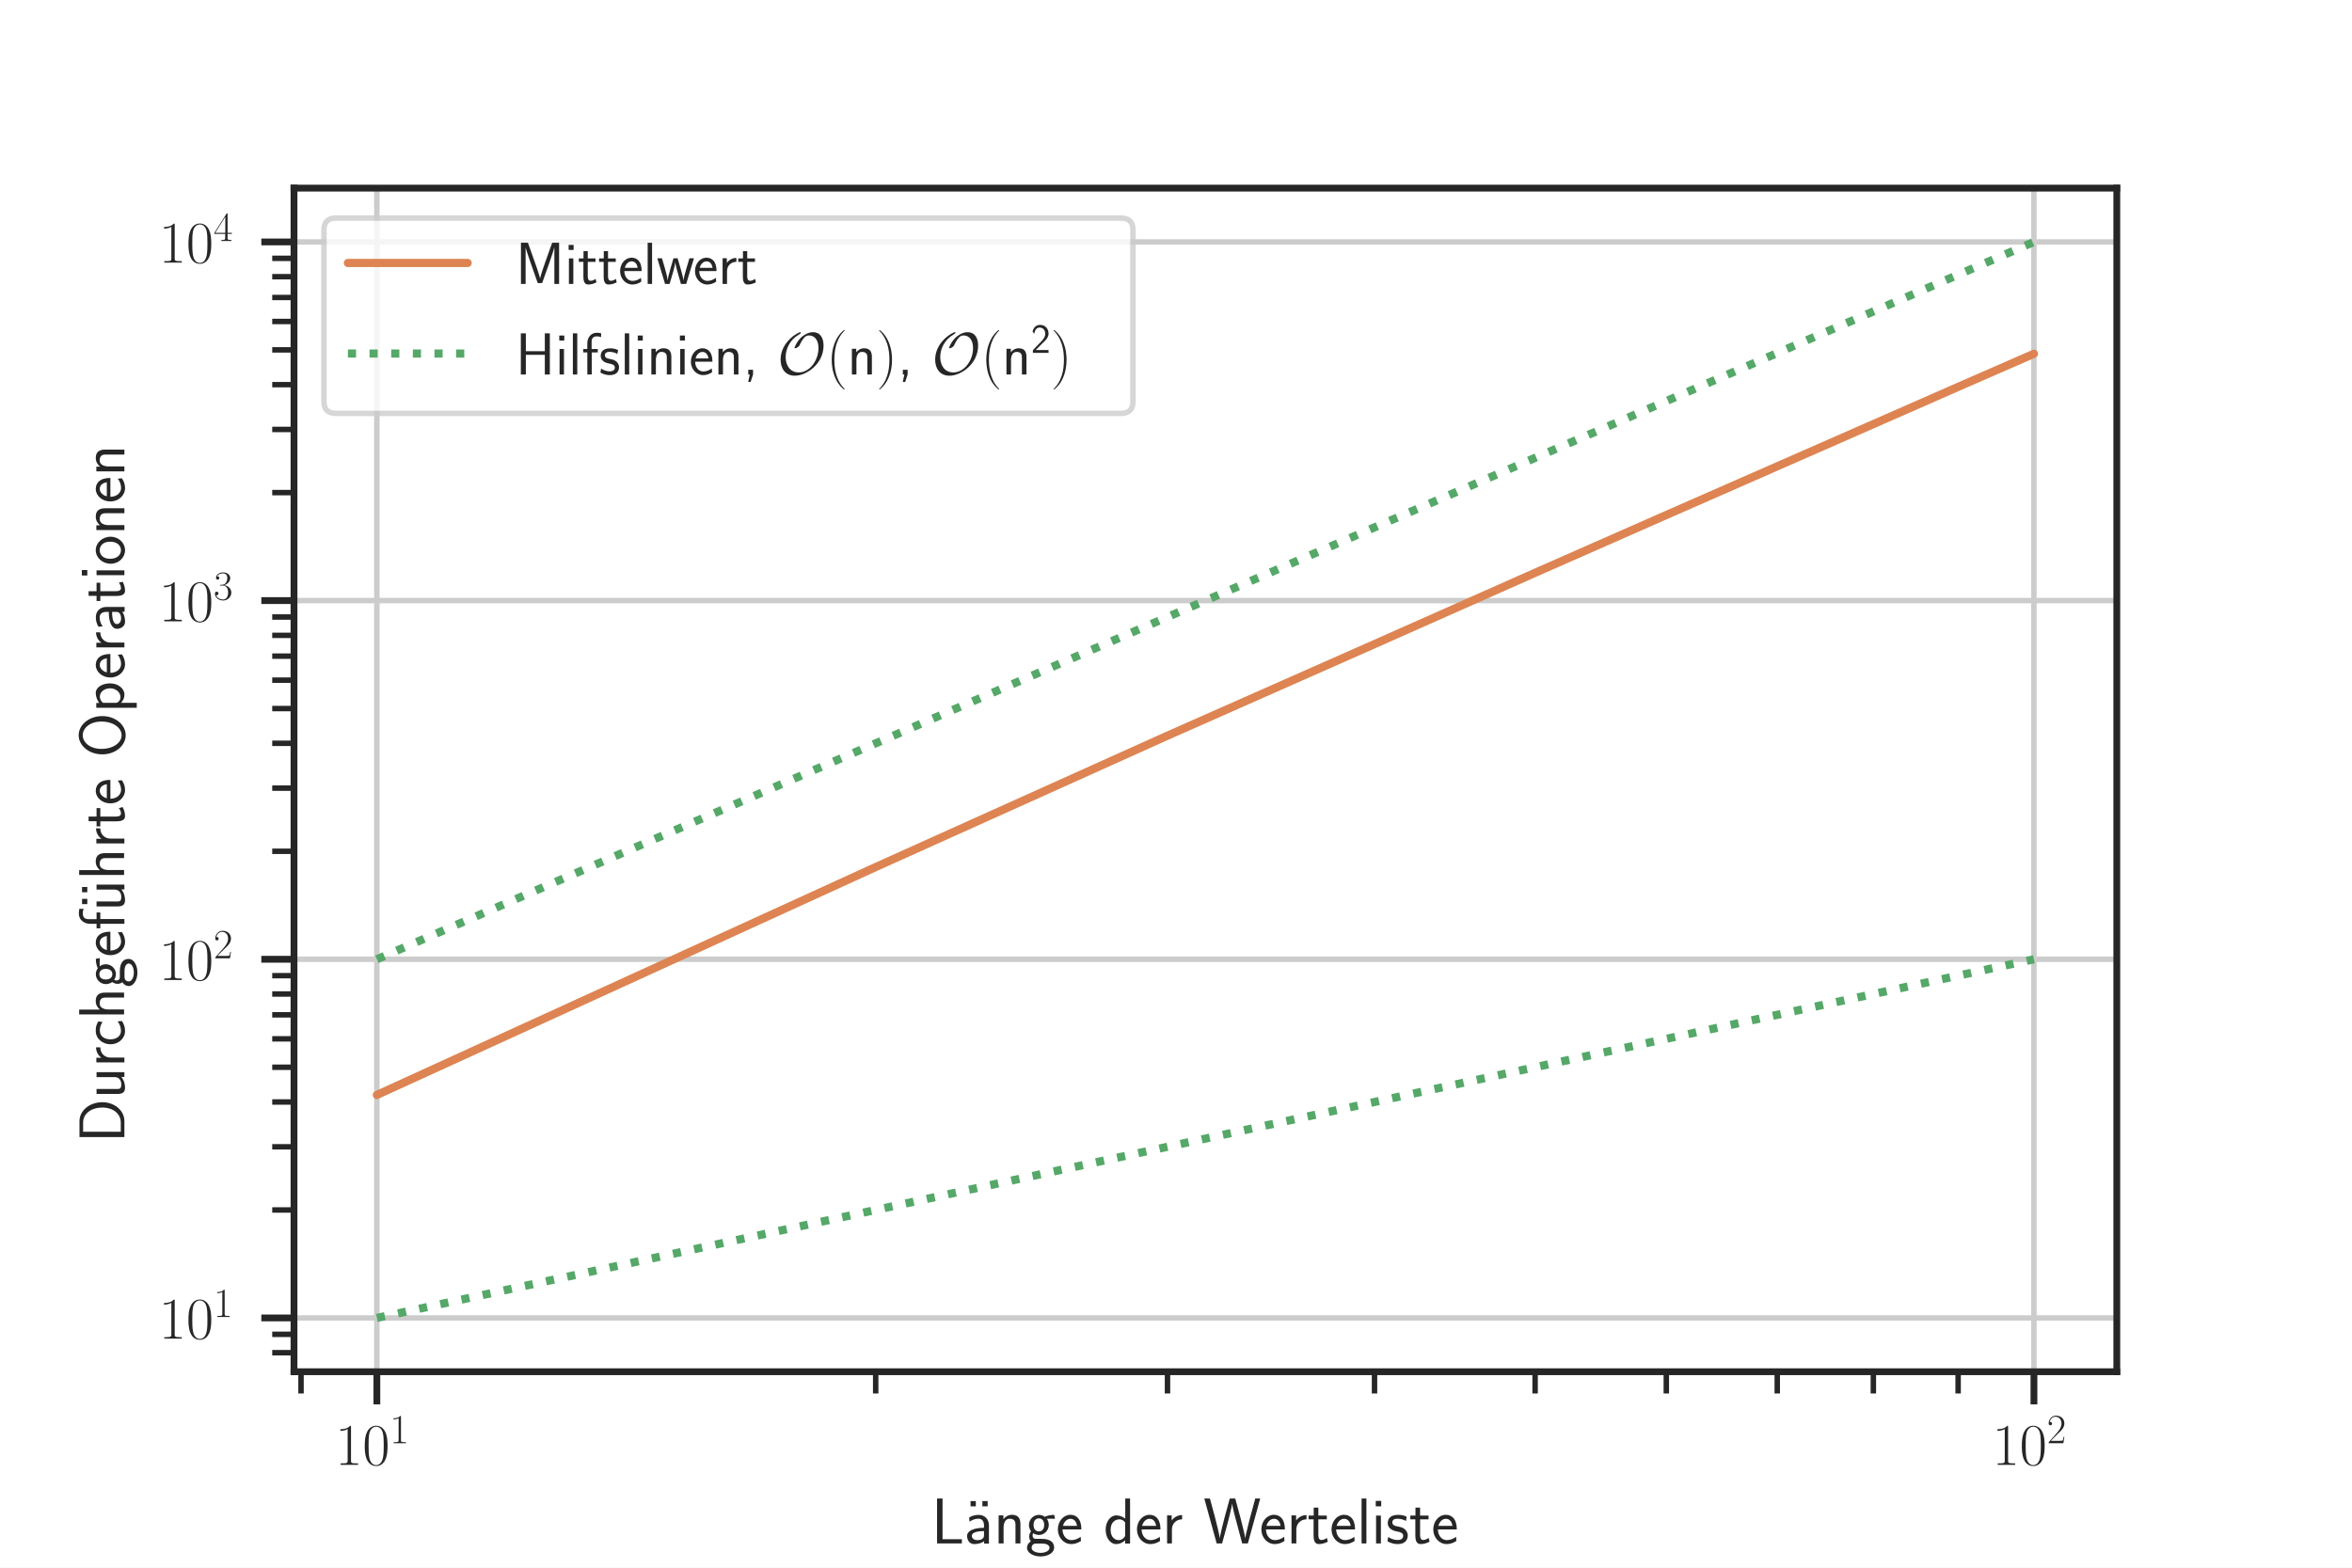
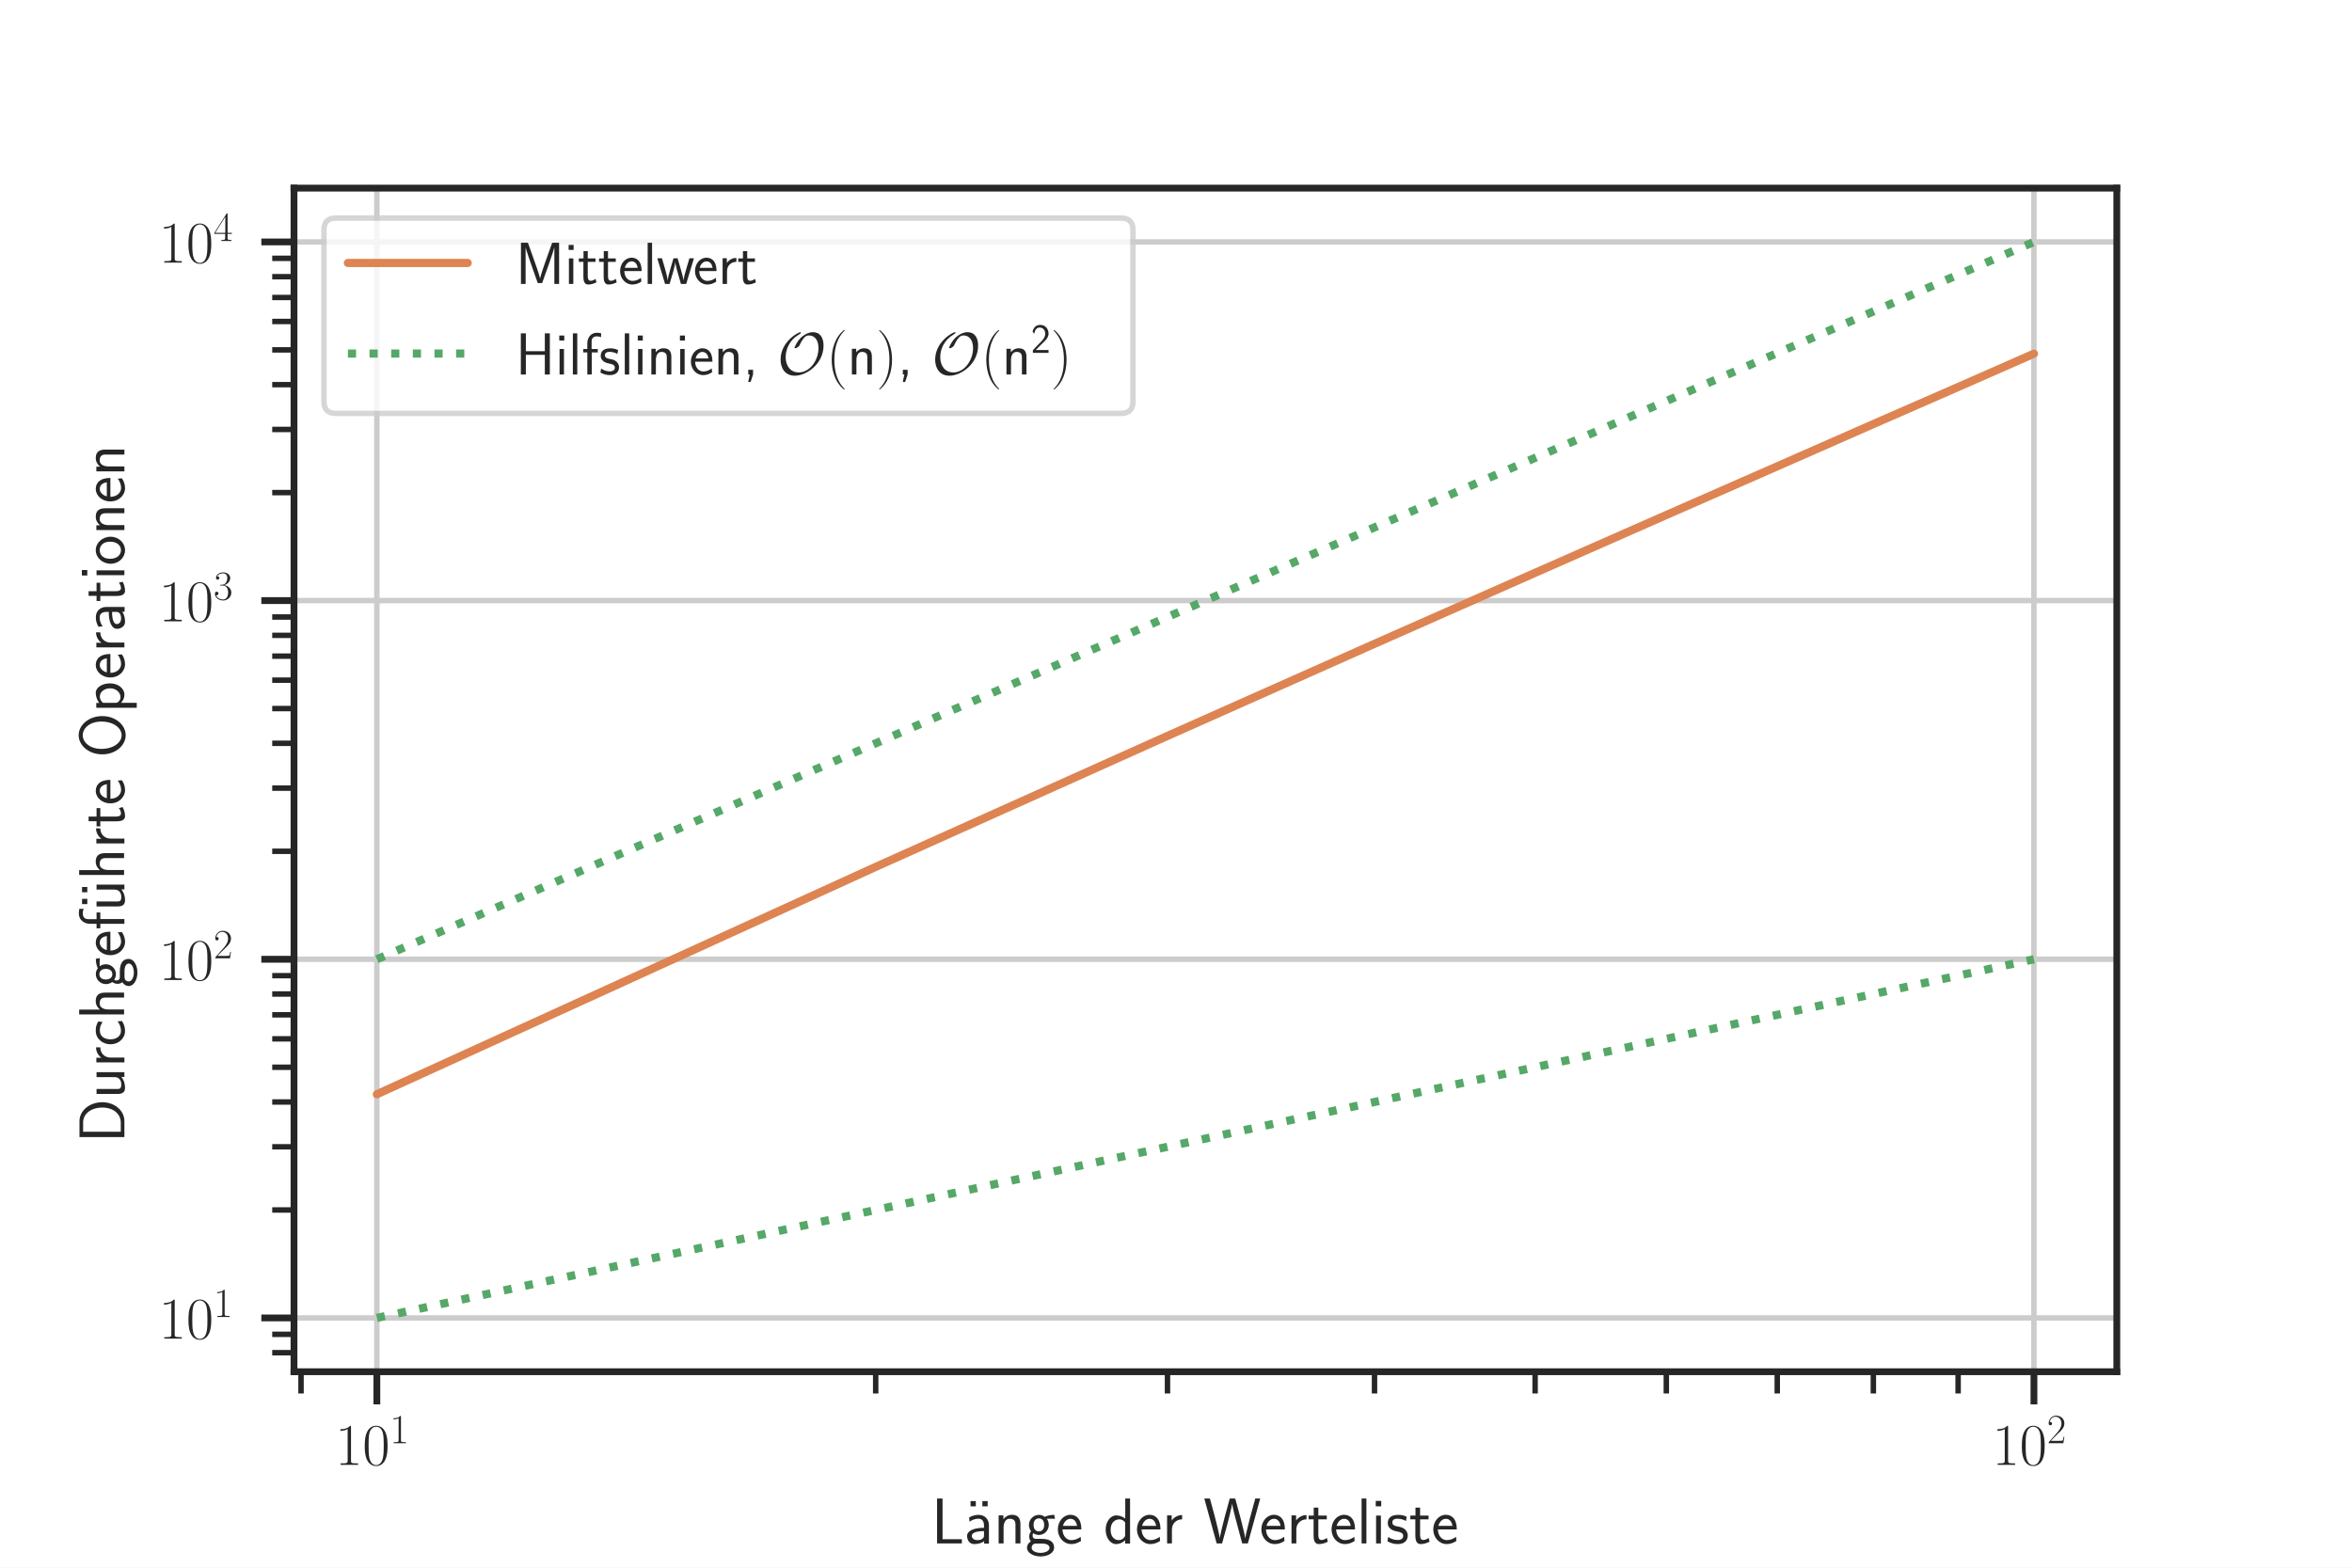
<svg xmlns="http://www.w3.org/2000/svg" xmlns:xlink="http://www.w3.org/1999/xlink" height="288pt" version="1.1" viewBox="0 0 432 288" width="432pt">
  <defs>
    <style type="text/css">*{stroke-linecap:butt;stroke-linejoin:round;}</style>
  </defs>
  <g id="figure_1">
    <g id="patch_1">
      <path d="M 0 288  L 432 288  L 432 0  L 0 0  z " style="fill:#ffffff;" />
    </g>
    <g id="axes_1">
      <g id="patch_2">
        <path d="M 54 252  L 388.8 252  L 388.8 34.56  L 54 34.56  z " style="fill:#ffffff;" />
      </g>
      <g id="matplotlib.axis_1">
        <g id="xtick_1">
          <g id="line2d_1">
-             <path clip-path="url(#p994ddbbc6c)" d="M 69.218 252  L 69.218 34.56  " style="fill:none;stroke:#cccccc;stroke-linecap:round;" />
+             <path clip-path="url(#p0872520736)" d="M 69.218 252  L 69.218 34.56  " style="fill:none;stroke:#cccccc;stroke-linecap:round;" />
          </g>
          <g id="line2d_2">
            <defs>
-               <path d="M 0 0  L 0 6  " id="m03bc53f016" style="stroke:#262626;stroke-width:1.25;" />
-             </defs>
-             <g>
-               <use style="fill:#262626;stroke:#262626;stroke-width:1.25;" x="69.218" xlink:href="#m03bc53f016" y="252" />
+               <path d="M 0 0  L 0 6  " id="md9978a40b9" style="stroke:#262626;stroke-width:1.25;" />
+             </defs>
+             <g>
+               <use style="fill:#262626;stroke:#262626;stroke-width:1.25;" x="69.218" xlink:href="#md9978a40b9" y="252" />
            </g>
          </g>
          <g id="text_1">
            <g style="fill:#262626;" transform="translate(61.55454 269.1103)scale(0.11 -0.11)">
              <defs>
                <path d="M 1702 4058  C 1702 4192 1696 4192 1606 4192  C 1357 3916 979 3827 621 3827  C 602 3827 570 3827 563 3808  C 557 3795 557 3782 557 3648  C 755 3648 1088 3686 1344 3839  L 1344 461  C 1344 236 1331 160 781 160  L 589 160  L 589 0  C 896 0 1216 0 1523 0  C 1830 0 2150 0 2458 0  L 2458 160  L 2266 160  C 1715 160 1702 230 1702 458  L 1702 4058  z " id="CMR17-31" transform="scale(0.015625)" />
                <path d="M 2688 2025  C 2688 2416 2682 3080 2413 3591  C 2176 4039 1798 4198 1466 4198  C 1158 4198 768 4058 525 3597  C 269 3118 243 2524 243 2025  C 243 1661 250 1106 448 619  C 723 -39 1216 -128 1466 -128  C 1760 -128 2208 -7 2470 600  C 2662 1042 2688 1559 2688 2025  z M 1466 -26  C 1056 -26 813 325 723 812  C 653 1188 653 1738 653 2096  C 653 2588 653 2997 736 3387  C 858 3929 1216 4096 1466 4096  C 1728 4096 2067 3923 2189 3400  C 2272 3036 2278 2607 2278 2096  C 2278 1680 2278 1169 2202 792  C 2067 95 1690 -26 1466 -26  z " id="CMR17-30" transform="scale(0.015625)" />
              </defs>
              <use transform="scale(0.996264)" xlink:href="#CMR17-31" />
              <use transform="translate(45.69048 0)scale(0.996264)" xlink:href="#CMR17-30" />
              <use transform="translate(91.38095 36.15364)scale(0.697382)" xlink:href="#CMR17-31" />
            </g>
          </g>
        </g>
        <g id="xtick_2">
          <g id="line2d_3">
-             <path clip-path="url(#p994ddbbc6c)" d="M 373.582 252  L 373.582 34.56  " style="fill:none;stroke:#cccccc;stroke-linecap:round;" />
+             <path clip-path="url(#p0872520736)" d="M 373.582 252  L 373.582 34.56  " style="fill:none;stroke:#cccccc;stroke-linecap:round;" />
          </g>
          <g id="line2d_4">
            <g>
-               <use style="fill:#262626;stroke:#262626;stroke-width:1.25;" x="373.582" xlink:href="#m03bc53f016" y="252" />
+               <use style="fill:#262626;stroke:#262626;stroke-width:1.25;" x="373.582" xlink:href="#md9978a40b9" y="252" />
            </g>
          </g>
          <g id="text_2">
            <g style="fill:#262626;" transform="translate(365.9182 269.1103)scale(0.11 -0.11)">
              <defs>
                <path d="M 2669 989  L 2554 989  C 2490 536 2438 459 2413 420  C 2381 369 1920 369 1830 369  L 602 369  C 832 619 1280 1072 1824 1597  C 2214 1967 2669 2402 2669 3035  C 2669 3790 2067 4224 1395 4224  C 691 4224 262 3604 262 3030  C 262 2780 448 2748 525 2748  C 589 2748 781 2787 781 3010  C 781 3207 614 3264 525 3264  C 486 3264 448 3258 422 3245  C 544 3790 915 4058 1306 4058  C 1862 4058 2227 3617 2227 3035  C 2227 2479 1901 2000 1536 1584  L 262 146  L 262 0  L 2515 0  L 2669 989  z " id="CMR17-32" transform="scale(0.015625)" />
              </defs>
              <use transform="scale(0.996264)" xlink:href="#CMR17-31" />
              <use transform="translate(45.69048 0)scale(0.996264)" xlink:href="#CMR17-30" />
              <use transform="translate(91.38095 36.15364)scale(0.697382)" xlink:href="#CMR17-32" />
            </g>
          </g>
        </g>
        <g id="xtick_3">
          <g id="line2d_5">
            <defs>
-               <path d="M 0 0  L 0 4  " id="m96eaa9b35e" style="stroke:#262626;" />
-             </defs>
-             <g>
-               <use style="fill:#262626;stroke:#262626;" x="55.291" xlink:href="#m96eaa9b35e" y="252" />
+               <path d="M 0 0  L 0 4  " id="mc043498e6d" style="stroke:#262626;" />
+             </defs>
+             <g>
+               <use style="fill:#262626;stroke:#262626;" x="55.291" xlink:href="#mc043498e6d" y="252" />
            </g>
          </g>
        </g>
        <g id="xtick_4">
          <g id="line2d_6">
            <g>
-               <use style="fill:#262626;stroke:#262626;" x="160.841" xlink:href="#m96eaa9b35e" y="252" />
+               <use style="fill:#262626;stroke:#262626;" x="160.841" xlink:href="#mc043498e6d" y="252" />
            </g>
          </g>
        </g>
        <g id="xtick_5">
          <g id="line2d_7">
            <g>
-               <use style="fill:#262626;stroke:#262626;" x="214.437" xlink:href="#m96eaa9b35e" y="252" />
+               <use style="fill:#262626;stroke:#262626;" x="214.437" xlink:href="#mc043498e6d" y="252" />
            </g>
          </g>
        </g>
        <g id="xtick_6">
          <g id="line2d_8">
            <g>
-               <use style="fill:#262626;stroke:#262626;" x="252.463" xlink:href="#m96eaa9b35e" y="252" />
+               <use style="fill:#262626;stroke:#262626;" x="252.463" xlink:href="#mc043498e6d" y="252" />
            </g>
          </g>
        </g>
        <g id="xtick_7">
          <g id="line2d_9">
            <g>
-               <use style="fill:#262626;stroke:#262626;" x="281.959" xlink:href="#m96eaa9b35e" y="252" />
+               <use style="fill:#262626;stroke:#262626;" x="281.959" xlink:href="#mc043498e6d" y="252" />
            </g>
          </g>
        </g>
        <g id="xtick_8">
          <g id="line2d_10">
            <g>
-               <use style="fill:#262626;stroke:#262626;" x="306.059" xlink:href="#m96eaa9b35e" y="252" />
+               <use style="fill:#262626;stroke:#262626;" x="306.059" xlink:href="#mc043498e6d" y="252" />
            </g>
          </g>
        </g>
        <g id="xtick_9">
          <g id="line2d_11">
            <g>
-               <use style="fill:#262626;stroke:#262626;" x="326.435" xlink:href="#m96eaa9b35e" y="252" />
+               <use style="fill:#262626;stroke:#262626;" x="326.435" xlink:href="#mc043498e6d" y="252" />
            </g>
          </g>
        </g>
        <g id="xtick_10">
          <g id="line2d_12">
            <g>
-               <use style="fill:#262626;stroke:#262626;" x="344.086" xlink:href="#m96eaa9b35e" y="252" />
+               <use style="fill:#262626;stroke:#262626;" x="344.086" xlink:href="#mc043498e6d" y="252" />
            </g>
          </g>
        </g>
        <g id="xtick_11">
          <g id="line2d_13">
            <g>
-               <use style="fill:#262626;stroke:#262626;" x="359.655" xlink:href="#m96eaa9b35e" y="252" />
+               <use style="fill:#262626;stroke:#262626;" x="359.655" xlink:href="#mc043498e6d" y="252" />
            </g>
          </g>
        </g>
        <g id="text_3">
          <g style="fill:#262626;" transform="translate(171.063 283.5434)scale(0.12 -0.12)">
            <defs>
              <path d="M 1670 414  C 1594 414 1517 414 1440 414  L 1101 414  L 1101 4416  L 563 4416  L 563 0  L 3002 0  L 3002 414  L 1670 414  z " id="CMSS17-4c" transform="scale(0.015625)" />
              <path d="M 1178 4164  L 659 4164  L 659 3648  L 1178 3648  L 1178 4164  z M 2342 4164  L 1824 4164  L 1824 3648  L 2342 3648  L 2342 4164  z " id="CMSS17-7f" transform="scale(0.015625)" />
              <path d="M 2406 1791  C 2406 2392 1978 2808 1402 2808  C 1120 2808 813 2757 461 2553  L 499 2135  C 659 2248 934 2432 1395 2432  C 1722 2432 1920 2180 1920 1782  L 1920 1536  C 896 1536 256 1238 256 726  C 256 461 416 -64 947 -64  C 1043 -64 1562 -64 1933 217  L 1933 -19  L 2406 -19  L 2406 1791  z M 1920 816  C 1920 701 1920 548 1728 434  C 1562 325 1350 325 1261 325  C 941 325 723 511 723 744  C 723 1211 1722 1211 1920 1211  L 1920 816  z " id="CMSS17-61" transform="scale(0.015625)" />
              <path d="M 2618 1877  C 2618 2283 2522 2816 1798 2816  C 1389 2816 1120 2606 941 2389  L 941 2758  L 474 2758  L 474 0  L 960 0  L 960 1559  C 960 1964 1114 2428 1549 2428  C 2112 2428 2131 2048 2131 1829  L 2131 0  L 2618 0  L 2618 1877  z " id="CMSS17-6e" transform="scale(0.015625)" />
              <path d="M 2848 2808  C 2483 2808 2170 2738 1914 2617  C 1702 2777 1485 2808 1338 2808  C 781 2808 358 2349 358 1814  C 358 1468 550 1207 563 1195  C 448 1035 384 863 384 672  C 384 448 474 289 544 200  C 211 -3 166 -314 166 -435  C 166 -898 749 -1280 1498 -1280  C 2253 -1280 2835 -898 2835 -428  C 2835 448 1856 448 1587 448  L 1069 448  C 973 448 717 448 717 791  C 717 921 774 1004 781 1010  C 877 940 1075 832 1338 832  C 1869 832 2310 1278 2310 1827  C 2310 2132 2170 2355 2112 2432  L 2131 2432  C 2150 2432 2419 2432 2515 2432  C 2720 2432 2739 2429 2918 2419  L 2848 2808  z M 1338 1182  C 1120 1182 813 1315 813 1823  C 813 2375 1165 2464 1331 2464  C 1549 2464 1856 2331 1856 1823  C 1856 1271 1504 1182 1338 1182  z M 1581 -10  C 1734 -10 2381 -10 2381 -442  C 2381 -714 1984 -929 1504 -929  C 1018 -929 621 -720 621 -435  C 621 -403 621 -10 1062 -10  L 1581 -10  z " id="CMSS17-67" transform="scale(0.015625)" />
              <path d="M 2502 1377  C 2502 1590 2490 2003 2285 2345  C 2061 2713 1696 2816 1421 2816  C 755 2816 192 2188 192 1375  C 192 582 774 -64 1510 -64  C 1798 -64 2150 19 2470 248  C 2470 274 2458 414 2451 420  C 2451 433 2432 630 2432 656  C 2125 407 1773 325 1517 325  C 1107 325 666 667 646 1377  L 2502 1377  z M 698 1728  C 781 2084 1062 2421 1421 2421  C 1517 2421 1965 2421 2080 1728  L 698 1728  z " id="CMSS17-65" transform="scale(0.015625)" />
              <path d="M 2611 4416  L 2138 4416  L 2138 2438  C 1939 2603 1613 2756 1254 2756  C 672 2756 211 2131 211 1347  C 211 562 666 -64 1235 -64  C 1677 -64 1971 172 2125 306  L 2125 -13  L 2611 -13  L 2611 4416  z M 2125 836  C 2125 747 2125 653 1926 482  C 1798 375 1645 325 1498 325  C 1152 325 698 576 698 1340  C 698 2134 1210 2368 1562 2368  C 1798 2368 1990 2254 2125 2065  L 2125 836  z " id="CMSS17-64" transform="scale(0.015625)" />
              <path d="M 954 1363  C 954 1965 1395 2368 1958 2368  L 1958 2789  C 1549 2789 1165 2585 934 2253  L 934 2758  L 480 2758  L 480 0  L 954 0  L 954 1363  z " id="CMSS17-72" transform="scale(0.015625)" />
              <path d="M 5581 4416  L 5094 4416  L 4557 2437  C 4474 2118 4397 1801 4320 1482  C 4205 1011 4122 681 4109 515  L 4102 515  C 4090 687 4006 1049 3904 1457  C 3827 1795 3744 2131 3654 2462  L 3123 4416  L 2586 4416  L 2080 2562  L 1824 1549  C 1632 747 1626 632 1613 505  L 1606 505  C 1606 543 1581 753 1402 1498  C 1312 1868 1222 2244 1126 2601  L 634 4416  L 83 4416  L 1299 0  L 1830 0  L 2336 1839  L 2592 2851  C 2765 3564 2803 3742 2816 3901  L 2822 3901  C 2822 3876 2880 3474 3130 2545  L 3808 0  L 4365 0  L 5581 4416  z " id="CMSS17-57" transform="scale(0.015625)" />
              <path d="M 1069 2368  L 1901 2368  L 1901 2737  L 1069 2737  L 1069 3520  L 614 3520  L 614 2737  L 109 2737  L 109 2368  L 602 2368  L 602 749  C 602 384 685 -64 1107 -64  C 1427 -64 1722 25 2003 172  L 1901 548  C 1747 414 1562 337 1363 337  C 1082 337 1069 696 1069 856  L 1069 2368  z " id="CMSS17-74" transform="scale(0.015625)" />
              <path d="M 947 4416  L 474 4416  L 474 0  L 947 0  L 947 4416  z " id="CMSS17-6c" transform="scale(0.015625)" />
              <path d="M 979 4183  L 442 4183  L 442 3648  L 979 3648  L 979 4183  z M 947 2739  L 474 2739  L 474 0  L 947 0  L 947 2739  z " id="CMSS17-69" transform="scale(0.015625)" />
              <path d="M 2061 2627  C 1683 2807 1389 2807 1197 2807  C 742 2807 198 2648 198 2003  C 198 1359 902 1218 1094 1179  C 1389 1122 1715 1058 1715 740  C 1715 337 1254 337 1171 337  C 915 337 563 407 243 638  L 166 210  C 531 0 883 -64 1178 -64  C 1965 -64 2163 416 2163 781  C 2163 1094 1984 1305 1862 1401  C 1651 1568 1574 1587 1050 1696  C 960 1709 646 1779 646 2066  C 646 2432 1050 2432 1139 2432  C 1555 2432 1811 2303 1984 2208  L 2061 2627  z " id="CMSS17-73" transform="scale(0.015625)" />
            </defs>
            <use transform="scale(0.996264)" xlink:href="#CMSS17-4c" />
            <use transform="translate(49.72625 0)scale(0.996264)" xlink:href="#CMSS17-7f" />
            <use transform="translate(50.68711 0)scale(0.996264)" xlink:href="#CMSS17-61" />
            <use transform="translate(95.60903 0)scale(0.996264)" xlink:href="#CMSS17-6e" />
            <use transform="translate(143.814 0)scale(0.996264)" xlink:href="#CMSS17-67" />
            <use transform="translate(190.6576 0)scale(0.996264)" xlink:href="#CMSS17-65" />
            <use transform="translate(263.5255 0)scale(0.996264)" xlink:href="#CMSS17-64" />
            <use transform="translate(311.7305 0)scale(0.996264)" xlink:href="#CMSS17-65" />
            <use transform="translate(353.3693 0)scale(0.996264)" xlink:href="#CMSS17-72" />
            <use transform="translate(416.5082 0)scale(0.996264)" xlink:href="#CMSS17-57" />
            <use transform="translate(502.1479 0)scale(0.996264)" xlink:href="#CMSS17-65" />
            <use transform="translate(543.7867 0)scale(0.996264)" xlink:href="#CMSS17-72" />
            <use transform="translate(575.6965 0)scale(0.996264)" xlink:href="#CMSS17-74" />
            <use transform="translate(609.5281 0)scale(0.996264)" xlink:href="#CMSS17-65" />
            <use transform="translate(651.1669 0)scale(0.996264)" xlink:href="#CMSS17-6c" />
            <use transform="translate(673.3476 0)scale(0.996264)" xlink:href="#CMSS17-69" />
            <use transform="translate(695.5283 0)scale(0.996264)" xlink:href="#CMSS17-73" />
            <use transform="translate(731.4419 0)scale(0.996264)" xlink:href="#CMSS17-74" />
            <use transform="translate(765.2734 0)scale(0.996264)" xlink:href="#CMSS17-65" />
          </g>
        </g>
      </g>
      <g id="matplotlib.axis_2">
        <g id="ytick_1">
          <g id="line2d_14">
-             <path clip-path="url(#p994ddbbc6c)" d="M 54 242.116  L 388.8 242.116  " style="fill:none;stroke:#cccccc;stroke-linecap:round;" />
+             <path clip-path="url(#p0872520736)" d="M 54 242.116  L 388.8 242.116  " style="fill:none;stroke:#cccccc;stroke-linecap:round;" />
          </g>
          <g id="line2d_15">
            <defs>
-               <path d="M 0 0  L -6 0  " id="m6e519a9a0d" style="stroke:#262626;stroke-width:1.25;" />
-             </defs>
-             <g>
-               <use style="fill:#262626;stroke:#262626;stroke-width:1.25;" x="54" xlink:href="#m6e519a9a0d" y="242.116" />
+               <path d="M 0 0  L -6 0  " id="m678001eb49" style="stroke:#262626;stroke-width:1.25;" />
+             </defs>
+             <g>
+               <use style="fill:#262626;stroke:#262626;stroke-width:1.25;" x="54" xlink:href="#m678001eb49" y="242.116" />
            </g>
          </g>
          <g id="text_4">
            <g style="fill:#262626;" transform="translate(29.17273 245.9215)scale(0.11 -0.11)">
              <use transform="scale(0.996264)" xlink:href="#CMR17-31" />
              <use transform="translate(45.69048 0)scale(0.996264)" xlink:href="#CMR17-30" />
              <use transform="translate(91.38095 36.15364)scale(0.697382)" xlink:href="#CMR17-31" />
            </g>
          </g>
        </g>
        <g id="ytick_2">
          <g id="line2d_16">
-             <path clip-path="url(#p994ddbbc6c)" d="M 54 176.225  L 388.8 176.225  " style="fill:none;stroke:#cccccc;stroke-linecap:round;" />
+             <path clip-path="url(#p0872520736)" d="M 54 176.225  L 388.8 176.225  " style="fill:none;stroke:#cccccc;stroke-linecap:round;" />
          </g>
          <g id="line2d_17">
            <g>
-               <use style="fill:#262626;stroke:#262626;stroke-width:1.25;" x="54" xlink:href="#m6e519a9a0d" y="176.225" />
+               <use style="fill:#262626;stroke:#262626;stroke-width:1.25;" x="54" xlink:href="#m678001eb49" y="176.225" />
            </g>
          </g>
          <g id="text_5">
            <g style="fill:#262626;" transform="translate(29.17273 180.0306)scale(0.11 -0.11)">
              <use transform="scale(0.996264)" xlink:href="#CMR17-31" />
              <use transform="translate(45.69048 0)scale(0.996264)" xlink:href="#CMR17-30" />
              <use transform="translate(91.38095 36.15364)scale(0.697382)" xlink:href="#CMR17-32" />
            </g>
          </g>
        </g>
        <g id="ytick_3">
          <g id="line2d_18">
-             <path clip-path="url(#p994ddbbc6c)" d="M 54 110.335  L 388.8 110.335  " style="fill:none;stroke:#cccccc;stroke-linecap:round;" />
+             <path clip-path="url(#p0872520736)" d="M 54 110.335  L 388.8 110.335  " style="fill:none;stroke:#cccccc;stroke-linecap:round;" />
          </g>
          <g id="line2d_19">
            <g>
-               <use style="fill:#262626;stroke:#262626;stroke-width:1.25;" x="54" xlink:href="#m6e519a9a0d" y="110.335" />
+               <use style="fill:#262626;stroke:#262626;stroke-width:1.25;" x="54" xlink:href="#m678001eb49" y="110.335" />
            </g>
          </g>
          <g id="text_6">
            <g style="fill:#262626;" transform="translate(29.17273 114.1397)scale(0.11 -0.11)">
              <defs>
                <path d="M 1414 2157  C 1984 2157 2234 1662 2234 1090  C 2234 320 1824 25 1453 25  C 1114 25 563 194 390 693  C 422 680 454 680 486 680  C 640 680 755 782 755 948  C 755 1133 614 1216 486 1216  C 378 1216 211 1165 211 926  C 211 335 787 -128 1466 -128  C 2176 -128 2720 430 2720 1085  C 2720 1707 2208 2157 1600 2227  C 2086 2328 2554 2756 2554 3329  C 2554 3820 2048 4179 1472 4179  C 890 4179 378 3829 378 3329  C 378 3110 544 3072 627 3072  C 762 3072 877 3155 877 3321  C 877 3486 762 3569 627 3569  C 602 3569 570 3569 544 3557  C 730 3959 1235 4032 1459 4032  C 1683 4032 2106 3925 2106 3320  C 2106 3143 2080 2828 1862 2550  C 1670 2304 1453 2304 1242 2284  C 1210 2284 1062 2269 1037 2269  C 992 2263 966 2257 966 2208  C 966 2163 973 2157 1101 2157  L 1414 2157  z " id="CMR17-33" transform="scale(0.015625)" />
              </defs>
              <use transform="scale(0.996264)" xlink:href="#CMR17-31" />
              <use transform="translate(45.69048 0)scale(0.996264)" xlink:href="#CMR17-30" />
              <use transform="translate(91.38095 36.15364)scale(0.697382)" xlink:href="#CMR17-33" />
            </g>
          </g>
        </g>
        <g id="ytick_4">
          <g id="line2d_20">
-             <path clip-path="url(#p994ddbbc6c)" d="M 54 44.444  L 388.8 44.444  " style="fill:none;stroke:#cccccc;stroke-linecap:round;" />
+             <path clip-path="url(#p0872520736)" d="M 54 44.444  L 388.8 44.444  " style="fill:none;stroke:#cccccc;stroke-linecap:round;" />
          </g>
          <g id="line2d_21">
            <g>
-               <use style="fill:#262626;stroke:#262626;stroke-width:1.25;" x="54" xlink:href="#m6e519a9a0d" y="44.444" />
+               <use style="fill:#262626;stroke:#262626;stroke-width:1.25;" x="54" xlink:href="#m678001eb49" y="44.444" />
            </g>
          </g>
          <g id="text_7">
            <g style="fill:#262626;" transform="translate(29.17273 48.24881)scale(0.11 -0.11)">
              <defs>
                <path d="M 2150 4122  C 2150 4256 2144 4256 2029 4256  L 128 1254  L 128 1088  L 1779 1088  L 1779 457  C 1779 224 1766 160 1318 160  L 1197 160  L 1197 0  C 1402 0 1747 0 1965 0  C 2182 0 2528 0 2733 0  L 2733 160  L 2611 160  C 2163 160 2150 224 2150 457  L 2150 1088  L 2803 1088  L 2803 1254  L 2150 1254  L 2150 4122  z M 1798 3703  L 1798 1254  L 256 1254  L 1798 3703  z " id="CMR17-34" transform="scale(0.015625)" />
              </defs>
              <use transform="scale(0.996264)" xlink:href="#CMR17-31" />
              <use transform="translate(45.69048 0)scale(0.996264)" xlink:href="#CMR17-30" />
              <use transform="translate(91.38095 36.15364)scale(0.697382)" xlink:href="#CMR17-34" />
            </g>
          </g>
        </g>
        <g id="ytick_5">
          <g id="line2d_22">
            <defs>
-               <path d="M 0 0  L -4 0  " id="mc745300a57" style="stroke:#262626;" />
-             </defs>
-             <g>
-               <use style="fill:#262626;stroke:#262626;" x="54" xlink:href="#mc745300a57" y="248.502" />
+               <path d="M 0 0  L -4 0  " id="me5b05fb294" style="stroke:#262626;" />
+             </defs>
+             <g>
+               <use style="fill:#262626;stroke:#262626;" x="54" xlink:href="#me5b05fb294" y="248.502" />
            </g>
          </g>
        </g>
        <g id="ytick_6">
          <g id="line2d_23">
            <g>
-               <use style="fill:#262626;stroke:#262626;" x="54" xlink:href="#mc745300a57" y="245.131" />
+               <use style="fill:#262626;stroke:#262626;" x="54" xlink:href="#me5b05fb294" y="245.131" />
            </g>
          </g>
        </g>
        <g id="ytick_7">
          <g id="line2d_24">
            <g>
-               <use style="fill:#262626;stroke:#262626;" x="54" xlink:href="#mc745300a57" y="222.281" />
+               <use style="fill:#262626;stroke:#262626;" x="54" xlink:href="#me5b05fb294" y="222.281" />
            </g>
          </g>
        </g>
        <g id="ytick_8">
          <g id="line2d_25">
            <g>
-               <use style="fill:#262626;stroke:#262626;" x="54" xlink:href="#mc745300a57" y="210.678" />
+               <use style="fill:#262626;stroke:#262626;" x="54" xlink:href="#me5b05fb294" y="210.678" />
            </g>
          </g>
        </g>
        <g id="ytick_9">
          <g id="line2d_26">
            <g>
-               <use style="fill:#262626;stroke:#262626;" x="54" xlink:href="#mc745300a57" y="202.446" />
+               <use style="fill:#262626;stroke:#262626;" x="54" xlink:href="#me5b05fb294" y="202.446" />
            </g>
          </g>
        </g>
        <g id="ytick_10">
          <g id="line2d_27">
            <g>
-               <use style="fill:#262626;stroke:#262626;" x="54" xlink:href="#mc745300a57" y="196.061" />
+               <use style="fill:#262626;stroke:#262626;" x="54" xlink:href="#me5b05fb294" y="196.061" />
            </g>
          </g>
        </g>
        <g id="ytick_11">
          <g id="line2d_28">
            <g>
-               <use style="fill:#262626;stroke:#262626;" x="54" xlink:href="#mc745300a57" y="190.843" />
+               <use style="fill:#262626;stroke:#262626;" x="54" xlink:href="#me5b05fb294" y="190.843" />
            </g>
          </g>
        </g>
        <g id="ytick_12">
          <g id="line2d_29">
            <g>
-               <use style="fill:#262626;stroke:#262626;" x="54" xlink:href="#mc745300a57" y="186.432" />
+               <use style="fill:#262626;stroke:#262626;" x="54" xlink:href="#me5b05fb294" y="186.432" />
            </g>
          </g>
        </g>
        <g id="ytick_13">
          <g id="line2d_30">
            <g>
-               <use style="fill:#262626;stroke:#262626;" x="54" xlink:href="#mc745300a57" y="182.611" />
+               <use style="fill:#262626;stroke:#262626;" x="54" xlink:href="#me5b05fb294" y="182.611" />
            </g>
          </g>
        </g>
        <g id="ytick_14">
          <g id="line2d_31">
            <g>
-               <use style="fill:#262626;stroke:#262626;" x="54" xlink:href="#mc745300a57" y="179.24" />
+               <use style="fill:#262626;stroke:#262626;" x="54" xlink:href="#me5b05fb294" y="179.24" />
            </g>
          </g>
        </g>
        <g id="ytick_15">
          <g id="line2d_32">
            <g>
-               <use style="fill:#262626;stroke:#262626;" x="54" xlink:href="#mc745300a57" y="156.39" />
+               <use style="fill:#262626;stroke:#262626;" x="54" xlink:href="#me5b05fb294" y="156.39" />
            </g>
          </g>
        </g>
        <g id="ytick_16">
          <g id="line2d_33">
            <g>
-               <use style="fill:#262626;stroke:#262626;" x="54" xlink:href="#mc745300a57" y="144.788" />
+               <use style="fill:#262626;stroke:#262626;" x="54" xlink:href="#me5b05fb294" y="144.788" />
            </g>
          </g>
        </g>
        <g id="ytick_17">
          <g id="line2d_34">
            <g>
-               <use style="fill:#262626;stroke:#262626;" x="54" xlink:href="#mc745300a57" y="136.555" />
+               <use style="fill:#262626;stroke:#262626;" x="54" xlink:href="#me5b05fb294" y="136.555" />
            </g>
          </g>
        </g>
        <g id="ytick_18">
          <g id="line2d_35">
            <g>
-               <use style="fill:#262626;stroke:#262626;" x="54" xlink:href="#mc745300a57" y="130.17" />
+               <use style="fill:#262626;stroke:#262626;" x="54" xlink:href="#me5b05fb294" y="130.17" />
            </g>
          </g>
        </g>
        <g id="ytick_19">
          <g id="line2d_36">
            <g>
-               <use style="fill:#262626;stroke:#262626;" x="54" xlink:href="#mc745300a57" y="124.952" />
+               <use style="fill:#262626;stroke:#262626;" x="54" xlink:href="#me5b05fb294" y="124.952" />
            </g>
          </g>
        </g>
        <g id="ytick_20">
          <g id="line2d_37">
            <g>
-               <use style="fill:#262626;stroke:#262626;" x="54" xlink:href="#mc745300a57" y="120.541" />
+               <use style="fill:#262626;stroke:#262626;" x="54" xlink:href="#me5b05fb294" y="120.541" />
            </g>
          </g>
        </g>
        <g id="ytick_21">
          <g id="line2d_38">
            <g>
-               <use style="fill:#262626;stroke:#262626;" x="54" xlink:href="#mc745300a57" y="116.72" />
+               <use style="fill:#262626;stroke:#262626;" x="54" xlink:href="#me5b05fb294" y="116.72" />
            </g>
          </g>
        </g>
        <g id="ytick_22">
          <g id="line2d_39">
            <g>
-               <use style="fill:#262626;stroke:#262626;" x="54" xlink:href="#mc745300a57" y="113.35" />
+               <use style="fill:#262626;stroke:#262626;" x="54" xlink:href="#me5b05fb294" y="113.35" />
            </g>
          </g>
        </g>
        <g id="ytick_23">
          <g id="line2d_40">
            <g>
-               <use style="fill:#262626;stroke:#262626;" x="54" xlink:href="#mc745300a57" y="90.499" />
+               <use style="fill:#262626;stroke:#262626;" x="54" xlink:href="#me5b05fb294" y="90.499" />
            </g>
          </g>
        </g>
        <g id="ytick_24">
          <g id="line2d_41">
            <g>
-               <use style="fill:#262626;stroke:#262626;" x="54" xlink:href="#mc745300a57" y="78.897" />
+               <use style="fill:#262626;stroke:#262626;" x="54" xlink:href="#me5b05fb294" y="78.897" />
            </g>
          </g>
        </g>
        <g id="ytick_25">
          <g id="line2d_42">
            <g>
-               <use style="fill:#262626;stroke:#262626;" x="54" xlink:href="#mc745300a57" y="70.664" />
+               <use style="fill:#262626;stroke:#262626;" x="54" xlink:href="#me5b05fb294" y="70.664" />
            </g>
          </g>
        </g>
        <g id="ytick_26">
          <g id="line2d_43">
            <g>
-               <use style="fill:#262626;stroke:#262626;" x="54" xlink:href="#mc745300a57" y="64.279" />
+               <use style="fill:#262626;stroke:#262626;" x="54" xlink:href="#me5b05fb294" y="64.279" />
            </g>
          </g>
        </g>
        <g id="ytick_27">
          <g id="line2d_44">
            <g>
-               <use style="fill:#262626;stroke:#262626;" x="54" xlink:href="#mc745300a57" y="59.061" />
+               <use style="fill:#262626;stroke:#262626;" x="54" xlink:href="#me5b05fb294" y="59.061" />
            </g>
          </g>
        </g>
        <g id="ytick_28">
          <g id="line2d_45">
            <g>
-               <use style="fill:#262626;stroke:#262626;" x="54" xlink:href="#mc745300a57" y="54.65" />
+               <use style="fill:#262626;stroke:#262626;" x="54" xlink:href="#me5b05fb294" y="54.65" />
            </g>
          </g>
        </g>
        <g id="ytick_29">
          <g id="line2d_46">
            <g>
-               <use style="fill:#262626;stroke:#262626;" x="54" xlink:href="#mc745300a57" y="50.829" />
+               <use style="fill:#262626;stroke:#262626;" x="54" xlink:href="#me5b05fb294" y="50.829" />
            </g>
          </g>
        </g>
        <g id="ytick_30">
          <g id="line2d_47">
            <g>
-               <use style="fill:#262626;stroke:#262626;" x="54" xlink:href="#mc745300a57" y="47.459" />
+               <use style="fill:#262626;stroke:#262626;" x="54" xlink:href="#me5b05fb294" y="47.459" />
            </g>
          </g>
        </g>
        <g id="text_8">
          <g style="fill:#262626;" transform="translate(22.84813 209.9597)rotate(-90)scale(0.12 -0.12)">
            <defs>
              <path d="M 570 4416  L 570 0  L 2144 0  C 3194 0 4000 980 4000 2170  C 4000 3398 3194 4416 2144 4416  L 570 4416  z M 1094 357  L 1094 4059  L 2003 4059  C 2861 4059 3475 3277 3475 2170  C 3475 1107 2867 357 2003 357  L 1094 357  z " id="CMSS17-44" transform="scale(0.015625)" />
              <path d="M 2618 2739  L 2131 2739  L 2131 972  C 2131 498 1786 306 1421 306  C 998 306 960 447 960 709  L 960 2739  L 474 2739  L 474 678  C 474 179 646 -64 1088 -64  C 1306 -64 1798 -13 2144 306  L 2144 0  L 2618 0  L 2618 2739  z " id="CMSS17-75" transform="scale(0.015625)" />
              <path d="M 2464 2541  C 2464 2585 2170 2714 2093 2739  C 1882 2816 1613 2816 1542 2816  C 710 2816 211 2093 211 1363  C 211 595 768 -64 1517 -64  C 1946 -64 2253 76 2502 242  L 2464 664  C 2189 453 1869 337 1523 337  C 1024 337 698 774 698 1369  C 698 1831 909 2414 1549 2414  C 1901 2414 2099 2343 2394 2145  L 2464 2541  z " id="CMSS17-63" transform="scale(0.015625)" />
              <path d="M 2618 1891  C 2618 2292 2522 2820 1798 2820  C 1395 2820 1133 2623 947 2407  L 947 4448  L 474 4448  L 474 32  L 960 32  L 960 1573  C 960 1973 1114 2432 1549 2432  C 2112 2432 2131 2056 2131 1839  L 2131 32  L 2618 32  L 2618 1891  z " id="CMSS17-68" transform="scale(0.015625)" />
              <path d="M 1075 2368  L 1722 2368  L 1722 2737  L 1062 2737  L 1062 3559  C 1062 4014 1408 4092 1606 4092  C 1670 4092 1850 4092 2080 4009  L 2080 4429  C 1933 4461 1754 4480 1613 4480  C 1018 4480 602 3993 602 3359  L 602 2737  L 160 2737  L 160 2368  L 602 2368  L 602 0  L 1075 0  L 1075 2368  z " id="CMSS17-66" transform="scale(0.015625)" />
              <path d="M 4096 2178  C 4096 3503 3219 4497 2214 4497  C 1210 4497 333 3497 333 2178  C 333 847 1222 -128 2214 -128  C 3206 -128 4096 847 4096 2178  z M 2214 273  C 1510 273 870 1057 870 2261  C 870 3433 1549 4096 2214 4096  C 2880 4096 3558 3433 3558 2261  C 3558 1051 2912 273 2214 273  z " id="CMSS17-4f" transform="scale(0.015625)" />
              <path d="M 966 333  C 1178 129 1466 -5 1773 -5  C 2368 -5 2880 603 2880 1412  C 2880 2159 2496 2816 1946 2816  C 1626 2816 1242 2702 954 2472  L 954 2765  L 480 2765  L 480 -1216  L 966 -1216  L 966 333  z M 966 2100  C 1018 2176 1235 2415 1587 2415  C 2035 2415 2394 1960 2394 1412  C 2394 787 1958 384 1530 384  C 1402 384 1267 415 1139 523  C 966 674 966 768 966 857  L 966 2100  z " id="CMSS17-70" transform="scale(0.015625)" />
              <path d="M 2829 1356  C 2829 2176 2221 2816 1504 2816  C 768 2816 173 2157 173 1356  C 173 544 787 -64 1498 -64  C 2227 -64 2829 563 2829 1356  z M 1504 337  C 1050 337 659 709 659 1408  C 659 2151 1114 2427 1498 2427  C 1914 2427 2342 2126 2342 1408  C 2342 683 1926 337 1504 337  z " id="CMSS17-6f" transform="scale(0.015625)" />
            </defs>
            <use transform="scale(0.996264)" xlink:href="#CMSS17-44" />
            <use transform="translate(67.54284 0)scale(0.996264)" xlink:href="#CMSS17-75" />
            <use transform="translate(115.7478 0)scale(0.996264)" xlink:href="#CMSS17-72" />
            <use transform="translate(147.6576 0)scale(0.996264)" xlink:href="#CMSS17-63" />
            <use transform="translate(189.2964 0)scale(0.996264)" xlink:href="#CMSS17-68" />
            <use transform="translate(237.5013 0)scale(0.996264)" xlink:href="#CMSS17-67" />
            <use transform="translate(284.3449 0)scale(0.996264)" xlink:href="#CMSS17-65" />
            <use transform="translate(325.9838 0)scale(0.996264)" xlink:href="#CMSS17-66" />
            <use transform="translate(355.2911 0)scale(0.996264)" xlink:href="#CMSS17-7f" />
            <use transform="translate(354.6104 0)scale(0.996264)" xlink:href="#CMSS17-75" />
            <use transform="translate(402.8154 0)scale(0.996264)" xlink:href="#CMSS17-68" />
            <use transform="translate(451.0203 0)scale(0.996264)" xlink:href="#CMSS17-72" />
            <use transform="translate(482.9301 0)scale(0.996264)" xlink:href="#CMSS17-74" />
            <use transform="translate(516.7617 0)scale(0.996264)" xlink:href="#CMSS17-65" />
            <use transform="translate(589.6296 0)scale(0.996264)" xlink:href="#CMSS17-4f" />
            <use transform="translate(658.6538 0)scale(0.996264)" xlink:href="#CMSS17-70" />
            <use transform="translate(709.4612 0)scale(0.996264)" xlink:href="#CMSS17-65" />
            <use transform="translate(751.1 0)scale(0.996264)" xlink:href="#CMSS17-72" />
            <use transform="translate(783.0098 0)scale(0.996264)" xlink:href="#CMSS17-61" />
            <use transform="translate(827.9317 0)scale(0.996264)" xlink:href="#CMSS17-74" />
            <use transform="translate(861.7633 0)scale(0.996264)" xlink:href="#CMSS17-69" />
            <use transform="translate(883.944 0)scale(0.996264)" xlink:href="#CMSS17-6f" />
            <use transform="translate(930.7877 0)scale(0.996264)" xlink:href="#CMSS17-6e" />
            <use transform="translate(978.9926 0)scale(0.996264)" xlink:href="#CMSS17-65" />
            <use transform="translate(1020.631 0)scale(0.996264)" xlink:href="#CMSS17-6e" />
          </g>
        </g>
      </g>
      <g id="line2d_48">
-         <path clip-path="url(#p994ddbbc6c)" d="M 69.218 201.156  L 160.841 159.285  L 214.437 135.147  L 252.463 118.327  L 281.959 105.229  L 306.059 94.61  L 326.435 85.664  L 344.086 77.913  L 359.655 71.073  L 373.582 64.988  " style="fill:none;stroke:#dd8452;stroke-linecap:round;stroke-width:1.5;" />
+         <path clip-path="url(#p0872520736)" d="M 69.218 201.028  L 160.841 159.257  L 214.437 135.195  L 252.463 118.273  L 281.959 105.232  L 306.059 94.61  L 326.435 85.668  L 344.086 77.903  L 359.655 71.099  L 373.582 64.972  " style="fill:none;stroke:#dd8452;stroke-linecap:round;stroke-width:1.5;" />
      </g>
      <g id="line2d_49">
-         <path clip-path="url(#p994ddbbc6c)" d="M 69.218 242.116  L 160.841 222.281  L 214.437 210.678  L 252.463 202.446  L 281.959 196.061  L 306.059 190.843  L 326.435 186.432  L 344.086 182.611  L 359.655 179.24  L 373.582 176.225  " style="fill:none;stroke:#55a868;stroke-dasharray:1.5,2.475;stroke-dashoffset:0;stroke-width:1.5;" />
+         <path clip-path="url(#p0872520736)" d="M 69.218 242.116  L 160.841 222.281  L 214.437 210.678  L 252.463 202.446  L 281.959 196.061  L 306.059 190.843  L 326.435 186.432  L 344.086 182.611  L 359.655 179.24  L 373.582 176.225  " style="fill:none;stroke:#55a868;stroke-dasharray:1.5,2.475;stroke-dashoffset:0;stroke-width:1.5;" />
      </g>
      <g id="line2d_50">
-         <path clip-path="url(#p994ddbbc6c)" d="M 69.218 176.225  L 160.841 136.555  L 214.437 113.35  L 252.463 96.885  L 281.959 84.114  L 306.059 73.679  L 326.435 64.857  L 344.086 57.215  L 359.655 50.474  L 373.582 44.444  " style="fill:none;stroke:#55a868;stroke-dasharray:1.5,2.475;stroke-dashoffset:0;stroke-width:1.5;" />
+         <path clip-path="url(#p0872520736)" d="M 69.218 176.225  L 160.841 136.555  L 214.437 113.35  L 252.463 96.885  L 281.959 84.114  L 306.059 73.679  L 326.435 64.857  L 344.086 57.215  L 359.655 50.474  L 373.582 44.444  " style="fill:none;stroke:#55a868;stroke-dasharray:1.5,2.475;stroke-dashoffset:0;stroke-width:1.5;" />
      </g>
      <g id="patch_3">
        <path d="M 54 252  L 54 34.56  " style="fill:none;stroke:#262626;stroke-linecap:square;stroke-linejoin:miter;stroke-width:1.25;" />
      </g>
      <g id="patch_4">
        <path d="M 388.8 252  L 388.8 34.56  " style="fill:none;stroke:#262626;stroke-linecap:square;stroke-linejoin:miter;stroke-width:1.25;" />
      </g>
      <g id="patch_5">
        <path d="M 54 252  L 388.8 252  " style="fill:none;stroke:#262626;stroke-linecap:square;stroke-linejoin:miter;stroke-width:1.25;" />
      </g>
      <g id="patch_6">
        <path d="M 54 34.56  L 388.8 34.56  " style="fill:none;stroke:#262626;stroke-linecap:square;stroke-linejoin:miter;stroke-width:1.25;" />
      </g>
      <g id="legend_1">
        <g id="patch_7">
          <path d="M 61.7 75.942  L 205.894 75.942  Q 208.094 75.942 208.094 73.742  L 208.094 42.26  Q 208.094 40.06 205.894 40.06  L 61.7 40.06  Q 59.5 40.06 59.5 42.26  L 59.5 73.742  Q 59.5 75.942 61.7 75.942  z " style="fill:#ffffff;opacity:0.8;stroke:#cccccc;stroke-linejoin:miter;" />
        </g>
        <g id="line2d_51">
          <path d="M 63.9 48.31  L 85.9 48.31  " style="fill:none;stroke:#dd8452;stroke-linecap:round;stroke-width:1.5;" />
        </g>
        <g id="line2d_52" />
        <g id="text_9">
          <g style="fill:#262626;" transform="translate(94.7 52.16)scale(0.11 -0.11)">
            <defs>
              <path d="M 3194 2371  L 2886 1473  C 2835 1307 2662 791 2624 587  L 2618 587  C 2598 715 2560 849 2458 1174  C 2400 1365 2336 1562 2272 1741  L 1325 4416  L 576 4416  L 576 0  L 1075 0  L 1075 3900  L 1082 3900  C 1082 3894 1139 3613 1530 2499  L 2374 96  L 2848 96  L 3610 2231  C 3661 2378 3821 2843 3891 3066  C 3955 3257 4115 3728 4154 3913  L 4160 3913  L 4160 0  L 4666 0  L 4666 4416  L 3923 4416  L 3194 2371  z " id="CMSS17-4d" transform="scale(0.015625)" />
              <path d="M 4013 2752  L 3526 2752  L 3187 1601  C 3117 1358 2918 685 2893 371  L 2886 371  C 2874 564 2765 1024 2586 1633  L 2259 2752  L 1818 2752  L 1498 1658  C 1338 1101 1216 627 1203 371  L 1197 371  C 1171 749 909 1633 870 1773  L 582 2752  L 83 2752  L 915 0  L 1402 0  C 1734 1096 1990 1943 2010 2370  C 2022 2160 2131 1707 2195 1484  L 2618 0  L 3181 0  L 4013 2752  z " id="CMSS17-77" transform="scale(0.015625)" />
            </defs>
            <use transform="scale(0.996264)" xlink:href="#CMSS17-4d" />
            <use transform="translate(81.67603 0)scale(0.996264)" xlink:href="#CMSS17-69" />
            <use transform="translate(103.8568 0)scale(0.996264)" xlink:href="#CMSS17-74" />
            <use transform="translate(137.6883 0)scale(0.996264)" xlink:href="#CMSS17-74" />
            <use transform="translate(171.5199 0)scale(0.996264)" xlink:href="#CMSS17-65" />
            <use transform="translate(213.1587 0)scale(0.996264)" xlink:href="#CMSS17-6c" />
            <use transform="translate(235.3394 0)scale(0.996264)" xlink:href="#CMSS17-77" />
            <use transform="translate(296.5565 0)scale(0.996264)" xlink:href="#CMSS17-65" />
            <use transform="translate(338.1953 0)scale(0.996264)" xlink:href="#CMSS17-72" />
            <use transform="translate(370.1051 0)scale(0.996264)" xlink:href="#CMSS17-74" />
          </g>
        </g>
        <g id="line2d_53">
          <path d="M 63.9 64.952  L 85.9 64.952  " style="fill:none;stroke:#55a868;stroke-dasharray:1.5,2.475;stroke-dashoffset:0;stroke-width:1.5;" />
        </g>
        <g id="line2d_54" />
        <g id="text_10">
          <g style="fill:#262626;" transform="translate(94.7 68.80201)scale(0.11 -0.11)">
            <defs>
              <path d="M 3674 4416  L 3136 4416  L 3136 2501  L 1101 2501  L 1101 4416  L 563 4416  L 563 0  L 1101 0  L 1101 2112  L 3136 2112  L 3136 0  L 3674 0  L 3674 4416  z " id="CMSS17-48" transform="scale(0.015625)" />
              <path d="M 1088 6  L 1088 510  L 576 510  L 576 0  L 736 0  L 570 -800  L 826 -800  L 1088 6  z " id="CMSS17-2c" transform="scale(0.015625)" />
              <path d="M 4973 3111  C 4973 3928 4614 4544 3834 4544  C 3168 4544 2605 4004 2560 3966  C 2048 3458 1856 2879 1856 2867  C 1856 2828 1888 2822 1920 2822  C 2042 2822 2144 2886 2240 2957  C 2355 3040 2362 3060 2432 3208  C 2490 3337 2637 3651 2874 3922  C 3027 4096 3155 4192 3411 4192  C 4032 4192 4429 3678 4429 2835  C 4429 1523 3501 224 2317 224  C 1408 224 909 950 909 1870  C 909 2744 1357 3709 2291 4261  C 2355 4300 2547 4416 2547 4499  C 2547 4544 2496 4544 2483 4544  C 2259 4544 365 3522 365 1594  C 365 694 832 -128 1894 -128  C 3142 -128 4973 1132 4973 3111  z " id="CMSY10-4f" transform="scale(0.015625)" />
              <path d="M 1958 -1561  C 1958 -1555 1958 -1542 1939 -1523  C 1645 -1224 858 -407 858 1581  C 858 3569 1632 4379 1946 4697  C 1946 4704 1958 4717 1958 4736  C 1958 4755 1939 4768 1914 4768  C 1843 4768 1299 4296 986 3594  C 666 2887 576 2199 576 1588  C 576 1128 621 351 1005 -471  C 1312 -1135 1837 -1600 1914 -1600  C 1946 -1600 1958 -1587 1958 -1561  z " id="CMR17-28" transform="scale(0.015625)" />
              <path d="M 1683 1581  C 1683 2040 1638 2817 1254 3639  C 947 4303 422 4768 346 4768  C 326 4768 301 4761 301 4729  C 301 4717 307 4710 314 4697  C 621 4378 1402 3568 1402 1584  C 1402 -407 627 -1217 314 -1537  C 307 -1549 301 -1556 301 -1568  C 301 -1600 326 -1600 346 -1600  C 416 -1600 960 -1128 1274 -426  C 1594 281 1683 969 1683 1581  z " id="CMR17-29" transform="scale(0.015625)" />
              <path d="M 1651 1357  C 1830 1541 2099 1764 2285 1987  C 2464 2204 2701 2511 2701 2957  C 2701 3657 2227 4288 1421 4288  C 787 4288 422 3893 250 3274  L 499 2929  C 640 3510 838 3880 1338 3880  C 1888 3880 2195 3433 2195 2942  C 2195 2355 1747 1901 1408 1563  C 1030 1187 659 804 301 408  L 301 0  L 2701 0  L 2701 433  L 1613 433  C 1536 433 1459 433 1382 433  L 742 433  L 742 439  L 1651 1357  z " id="CMSS17-32" transform="scale(0.015625)" />
            </defs>
            <use transform="scale(0.996264)" xlink:href="#CMSS17-48" />
            <use transform="translate(66.06152 0)scale(0.996264)" xlink:href="#CMSS17-69" />
            <use transform="translate(88.24224 0)scale(0.996264)" xlink:href="#CMSS17-6c" />
            <use transform="translate(110.423 0)scale(0.996264)" xlink:href="#CMSS17-66" />
            <use transform="translate(139.0496 0)scale(0.996264)" xlink:href="#CMSS17-73" />
            <use transform="translate(174.9632 0)scale(0.996264)" xlink:href="#CMSS17-6c" />
            <use transform="translate(197.1439 0)scale(0.996264)" xlink:href="#CMSS17-69" />
            <use transform="translate(219.3246 0)scale(0.996264)" xlink:href="#CMSS17-6e" />
            <use transform="translate(267.5296 0)scale(0.996264)" xlink:href="#CMSS17-69" />
            <use transform="translate(289.7103 0)scale(0.996264)" xlink:href="#CMSS17-65" />
            <use transform="translate(331.3491 0)scale(0.996264)" xlink:href="#CMSS17-6e" />
            <use transform="translate(379.554 0)scale(0.996264)" xlink:href="#CMSS17-2c" />
            <use transform="translate(436.8074 0)scale(0.996264)" xlink:href="#CMSY10-4f" />
            <use transform="translate(518.8888 0)scale(0.996264)" xlink:href="#CMR17-28" />
            <use transform="translate(554.1696 0)scale(0.996264)" xlink:href="#CMSS17-6e" />
            <use transform="translate(602.3745 0)scale(0.996264)" xlink:href="#CMR17-29" />
            <use transform="translate(637.6553 0)scale(0.996264)" xlink:href="#CMSS17-2c" />
            <use transform="translate(694.9086 0)scale(0.996264)" xlink:href="#CMSY10-4f" />
            <use transform="translate(776.99 0)scale(0.996264)" xlink:href="#CMR17-28" />
            <use transform="translate(812.2708 0)scale(0.996264)" xlink:href="#CMSS17-6e" />
            <use transform="translate(860.4758 36.15364)scale(0.697382)" xlink:href="#CMSS17-32" />
            <use transform="translate(893.7643 0)scale(0.996264)" xlink:href="#CMR17-29" />
          </g>
        </g>
      </g>
    </g>
  </g>
  <defs>
-     <clipPath id="p994ddbbc6c">
+     <clipPath id="p0872520736">
      <rect height="217.44" width="334.8" x="54" y="34.56" />
    </clipPath>
  </defs>
</svg>
